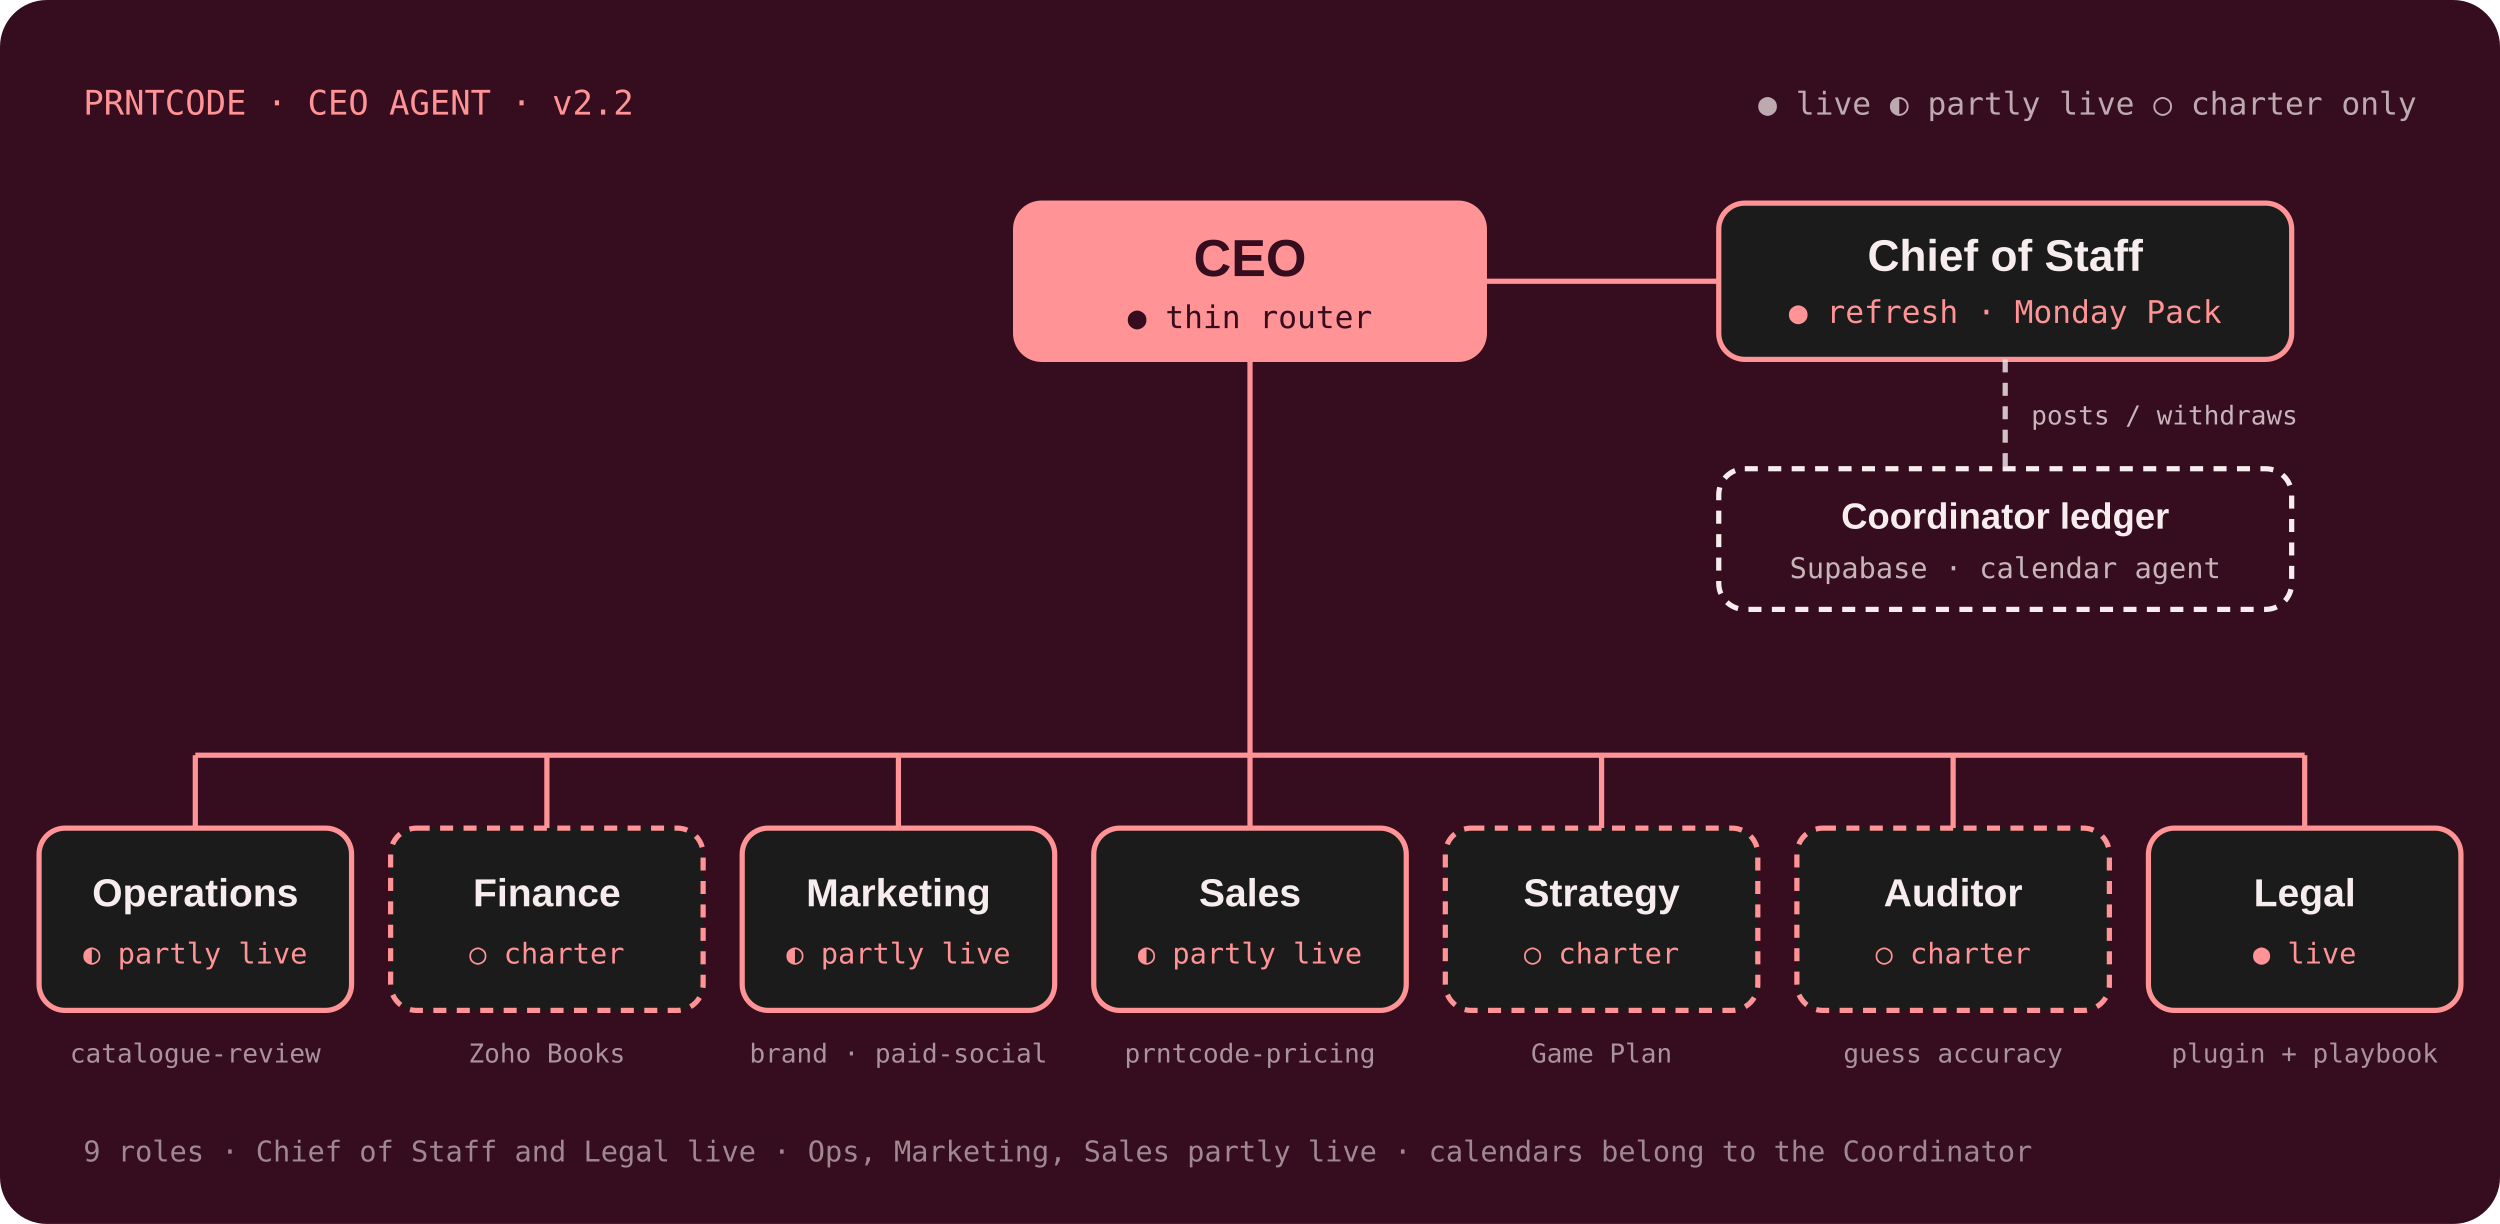
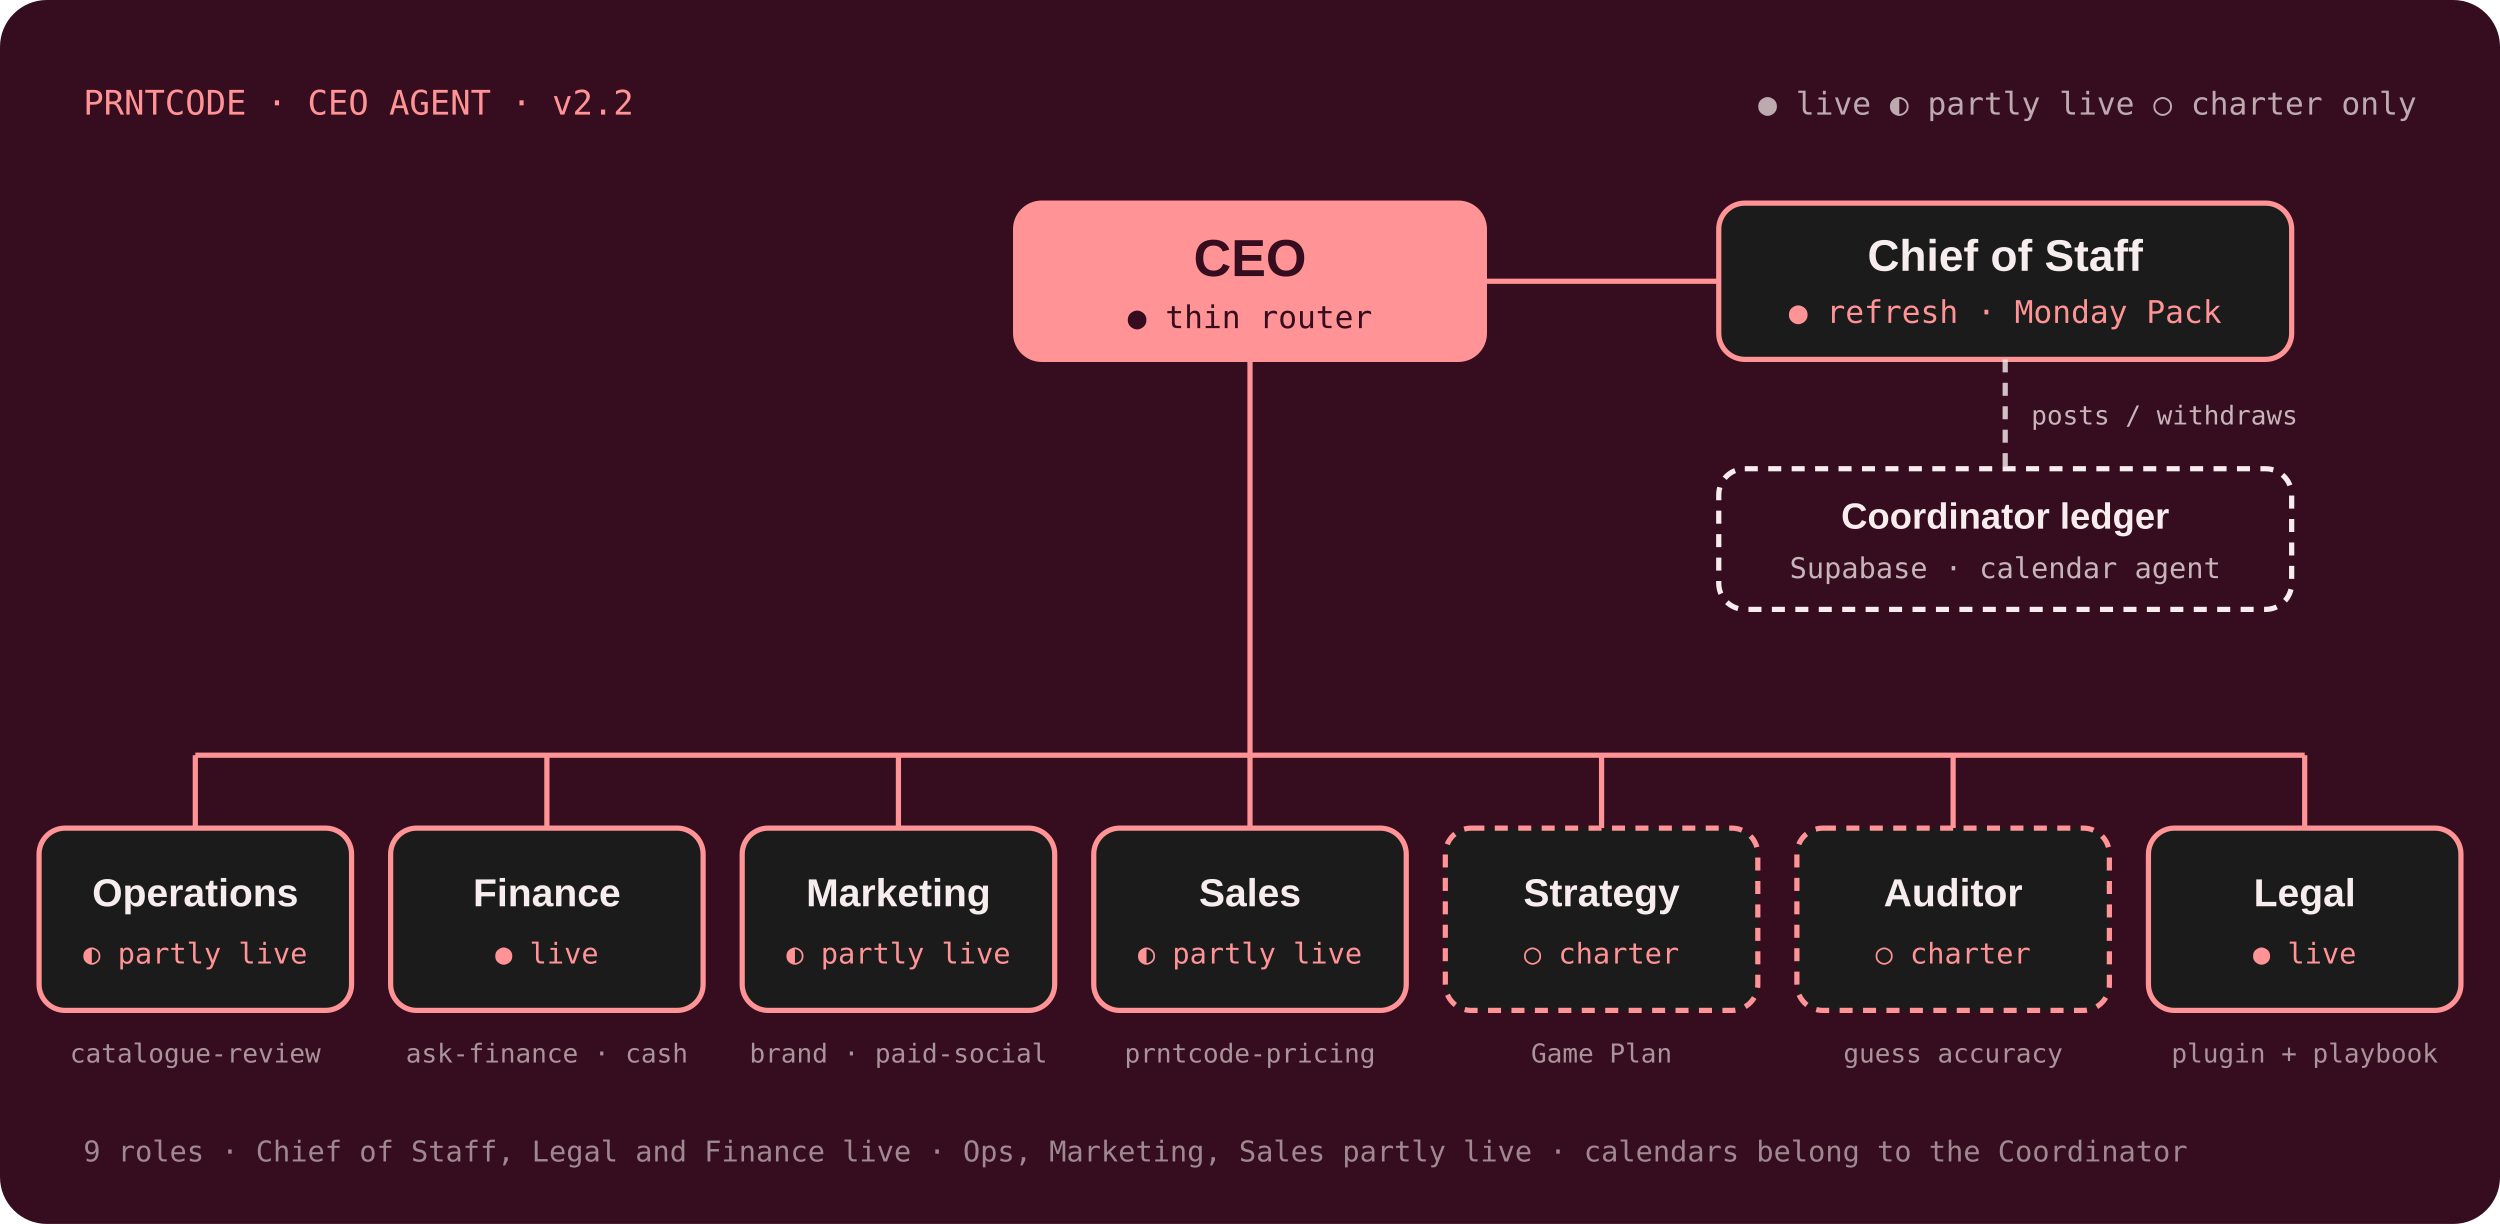
<svg xmlns="http://www.w3.org/2000/svg" width="960" height="470" viewBox="0 0 960 470" role="img" aria-labelledby="t d">
  <rect width="960" height="470" rx="18" fill="#360D1E" />
  <text x="32" y="44" text-anchor="start" font-family="'Geist Mono', 'SFMono-Regular', Menlo, monospace" font-size="13" font-weight="500" fill="#FF9395" opacity="1">PRNTCODE · CEO AGENT · v2.2</text>
  <text x="928" y="44" text-anchor="end" font-family="'Geist Mono', 'SFMono-Regular', Menlo, monospace" font-size="12" font-weight="400" fill="#F7EDEE" opacity="0.7">● live    ◐ partly live    ○ charter only</text>
  <line x1="480.0" y1="138" x2="480.0" y2="290" stroke="#FF9395" stroke-width="2" opacity="1" />
  <line x1="570.0" y1="108" x2="660" y2="108" stroke="#FF9395" stroke-width="2" opacity="1" />
  <rect x="390.0" y="78" width="180" height="60" rx="10" fill="#FF9395" stroke="#FF9395" stroke-width="2" />
  <text x="480.0" y="106" text-anchor="middle" font-family="Geist, 'Geist Mono', 'Helvetica Neue', Arial, sans-serif" font-size="20" font-weight="700" fill="#360D1E" opacity="1">CEO</text>
  <text x="480.0" y="126" text-anchor="middle" font-family="'Geist Mono', 'SFMono-Regular', Menlo, monospace" font-size="12" font-weight="500" fill="#360D1E" opacity="1">● thin router</text>
  <rect x="660" y="78" width="220" height="60" rx="10" fill="#1B1B1B" stroke="#FF9395" stroke-width="2" />
  <text x="770" y="104" text-anchor="middle" font-family="Geist, 'Geist Mono', 'Helvetica Neue', Arial, sans-serif" font-size="17" font-weight="700" fill="#F7EDEE" opacity="1">Chief of Staff</text>
  <text x="770" y="124" text-anchor="middle" font-family="'Geist Mono', 'SFMono-Regular', Menlo, monospace" font-size="12" font-weight="500" fill="#FF9395" opacity="1">● refresh · Monday Pack</text>
  <line x1="770" y1="138" x2="770" y2="180" stroke="#F7EDEE" stroke-width="2" stroke-dasharray="5 4" opacity="0.8" />
  <text x="780" y="163" text-anchor="start" font-family="'Geist Mono', 'SFMono-Regular', Menlo, monospace" font-size="10" font-weight="400" fill="#F7EDEE" opacity="0.75">posts / withdraws</text>
  <rect x="660" y="180" width="220" height="54" rx="10" fill="#360D1E" stroke="#F7EDEE" stroke-width="2" stroke-dasharray="5 4" />
  <text x="770" y="203" text-anchor="middle" font-family="Geist, 'Geist Mono', 'Helvetica Neue', Arial, sans-serif" font-size="14" font-weight="600" fill="#F7EDEE" opacity="1">Coordinator ledger</text>
  <text x="770" y="222" text-anchor="middle" font-family="'Geist Mono', 'SFMono-Regular', Menlo, monospace" font-size="11" font-weight="400" fill="#F7EDEE" opacity="0.75">Supabase · calendar agent</text>
  <line x1="75.0" y1="290" x2="885.0" y2="290" stroke="#FF9395" stroke-width="2" opacity="1" />
  <line x1="75.0" y1="290" x2="75.0" y2="318" stroke="#FF9395" stroke-width="2" opacity="1" />
  <rect x="15.0" y="318" width="120" height="70" rx="10" fill="#1B1B1B" stroke="#FF9395" stroke-width="2" />
  <text x="75.0" y="348" text-anchor="middle" font-family="Geist, 'Geist Mono', 'Helvetica Neue', Arial, sans-serif" font-size="15" font-weight="600" fill="#F7EDEE" opacity="1">Operations</text>
  <text x="75.0" y="370" text-anchor="middle" font-family="'Geist Mono', 'SFMono-Regular', Menlo, monospace" font-size="11" font-weight="500" fill="#FF9395" opacity="1">◐ partly live</text>
  <text x="75.0" y="408" text-anchor="middle" font-family="'Geist Mono', 'SFMono-Regular', Menlo, monospace" font-size="10" font-weight="400" fill="#F7EDEE" opacity="0.6">catalogue-review</text>
  <line x1="210.0" y1="290" x2="210.0" y2="318" stroke="#FF9395" stroke-width="2" opacity="1" />
-   <rect x="150.0" y="318" width="120" height="70" rx="10" fill="#1B1B1B" stroke="#FF9395" stroke-width="2" stroke-dasharray="5 4" />
+   <rect x="150.0" y="318" width="120" height="70" rx="10" fill="#1B1B1B" stroke="#FF9395" stroke-width="2" />
  <text x="210.0" y="348" text-anchor="middle" font-family="Geist, 'Geist Mono', 'Helvetica Neue', Arial, sans-serif" font-size="15" font-weight="600" fill="#F7EDEE" opacity="1">Finance</text>
-   <text x="210.0" y="370" text-anchor="middle" font-family="'Geist Mono', 'SFMono-Regular', Menlo, monospace" font-size="11" font-weight="400" fill="#FF9395" opacity="1">○ charter</text>
-   <text x="210.0" y="408" text-anchor="middle" font-family="'Geist Mono', 'SFMono-Regular', Menlo, monospace" font-size="10" font-weight="400" fill="#F7EDEE" opacity="0.6">Zoho Books</text>
+   <text x="210.0" y="370" text-anchor="middle" font-family="'Geist Mono', 'SFMono-Regular', Menlo, monospace" font-size="11" font-weight="500" fill="#FF9395" opacity="1">● live</text>
+   <text x="210.0" y="408" text-anchor="middle" font-family="'Geist Mono', 'SFMono-Regular', Menlo, monospace" font-size="10" font-weight="400" fill="#F7EDEE" opacity="0.6">ask-finance · cash</text>
  <line x1="345.0" y1="290" x2="345.0" y2="318" stroke="#FF9395" stroke-width="2" opacity="1" />
  <rect x="285.0" y="318" width="120" height="70" rx="10" fill="#1B1B1B" stroke="#FF9395" stroke-width="2" />
  <text x="345.0" y="348" text-anchor="middle" font-family="Geist, 'Geist Mono', 'Helvetica Neue', Arial, sans-serif" font-size="15" font-weight="600" fill="#F7EDEE" opacity="1">Marketing</text>
  <text x="345.0" y="370" text-anchor="middle" font-family="'Geist Mono', 'SFMono-Regular', Menlo, monospace" font-size="11" font-weight="500" fill="#FF9395" opacity="1">◐ partly live</text>
  <text x="345.0" y="408" text-anchor="middle" font-family="'Geist Mono', 'SFMono-Regular', Menlo, monospace" font-size="10" font-weight="400" fill="#F7EDEE" opacity="0.6">brand · paid-social</text>
  <line x1="480.0" y1="290" x2="480.0" y2="318" stroke="#FF9395" stroke-width="2" opacity="1" />
  <rect x="420.0" y="318" width="120" height="70" rx="10" fill="#1B1B1B" stroke="#FF9395" stroke-width="2" />
  <text x="480.0" y="348" text-anchor="middle" font-family="Geist, 'Geist Mono', 'Helvetica Neue', Arial, sans-serif" font-size="15" font-weight="600" fill="#F7EDEE" opacity="1">Sales</text>
  <text x="480.0" y="370" text-anchor="middle" font-family="'Geist Mono', 'SFMono-Regular', Menlo, monospace" font-size="11" font-weight="500" fill="#FF9395" opacity="1">◐ partly live</text>
  <text x="480.0" y="408" text-anchor="middle" font-family="'Geist Mono', 'SFMono-Regular', Menlo, monospace" font-size="10" font-weight="400" fill="#F7EDEE" opacity="0.6">prntcode-pricing</text>
  <line x1="615.0" y1="290" x2="615.0" y2="318" stroke="#FF9395" stroke-width="2" opacity="1" />
  <rect x="555.0" y="318" width="120" height="70" rx="10" fill="#1B1B1B" stroke="#FF9395" stroke-width="2" stroke-dasharray="5 4" />
  <text x="615.0" y="348" text-anchor="middle" font-family="Geist, 'Geist Mono', 'Helvetica Neue', Arial, sans-serif" font-size="15" font-weight="600" fill="#F7EDEE" opacity="1">Strategy</text>
  <text x="615.0" y="370" text-anchor="middle" font-family="'Geist Mono', 'SFMono-Regular', Menlo, monospace" font-size="11" font-weight="400" fill="#FF9395" opacity="1">○ charter</text>
  <text x="615.0" y="408" text-anchor="middle" font-family="'Geist Mono', 'SFMono-Regular', Menlo, monospace" font-size="10" font-weight="400" fill="#F7EDEE" opacity="0.6">Game Plan</text>
  <line x1="750.0" y1="290" x2="750.0" y2="318" stroke="#FF9395" stroke-width="2" opacity="1" />
  <rect x="690.0" y="318" width="120" height="70" rx="10" fill="#1B1B1B" stroke="#FF9395" stroke-width="2" stroke-dasharray="5 4" />
  <text x="750.0" y="348" text-anchor="middle" font-family="Geist, 'Geist Mono', 'Helvetica Neue', Arial, sans-serif" font-size="15" font-weight="600" fill="#F7EDEE" opacity="1">Auditor</text>
  <text x="750.0" y="370" text-anchor="middle" font-family="'Geist Mono', 'SFMono-Regular', Menlo, monospace" font-size="11" font-weight="400" fill="#FF9395" opacity="1">○ charter</text>
  <text x="750.0" y="408" text-anchor="middle" font-family="'Geist Mono', 'SFMono-Regular', Menlo, monospace" font-size="10" font-weight="400" fill="#F7EDEE" opacity="0.6">guess accuracy</text>
  <line x1="885.0" y1="290" x2="885.0" y2="318" stroke="#FF9395" stroke-width="2" opacity="1" />
  <rect x="825.0" y="318" width="120" height="70" rx="10" fill="#1B1B1B" stroke="#FF9395" stroke-width="2" />
  <text x="885.0" y="348" text-anchor="middle" font-family="Geist, 'Geist Mono', 'Helvetica Neue', Arial, sans-serif" font-size="15" font-weight="600" fill="#F7EDEE" opacity="1">Legal</text>
  <text x="885.0" y="370" text-anchor="middle" font-family="'Geist Mono', 'SFMono-Regular', Menlo, monospace" font-size="11" font-weight="500" fill="#FF9395" opacity="1">● live</text>
  <text x="885.0" y="408" text-anchor="middle" font-family="'Geist Mono', 'SFMono-Regular', Menlo, monospace" font-size="10" font-weight="400" fill="#F7EDEE" opacity="0.6">plugin + playbook</text>
-   <text x="32" y="446" text-anchor="start" font-family="'Geist Mono', 'SFMono-Regular', Menlo, monospace" font-size="11" font-weight="400" fill="#F7EDEE" opacity="0.55">9 roles · Chief of Staff and Legal live · Ops, Marketing, Sales partly live · calendars belong to the Coordinator</text>
+   <text x="32" y="446" text-anchor="start" font-family="'Geist Mono', 'SFMono-Regular', Menlo, monospace" font-size="11" font-weight="400" fill="#F7EDEE" opacity="0.55">9 roles · Chief of Staff, Legal and Finance live · Ops, Marketing, Sales partly live · calendars belong to the Coordinator</text>
</svg>
